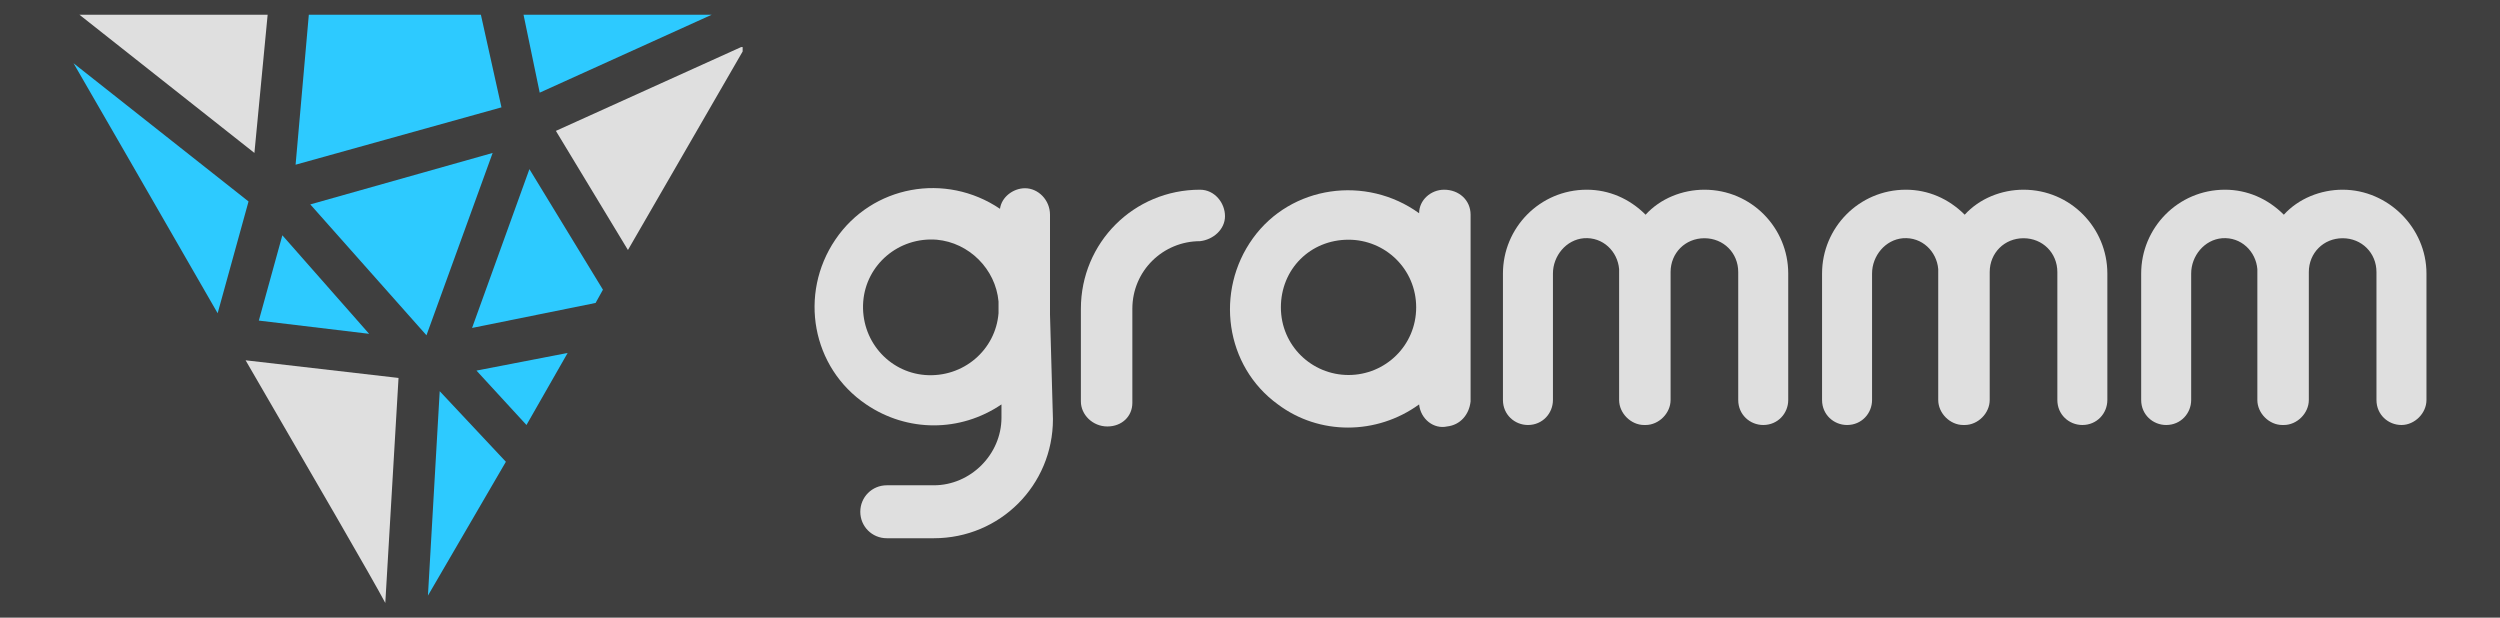
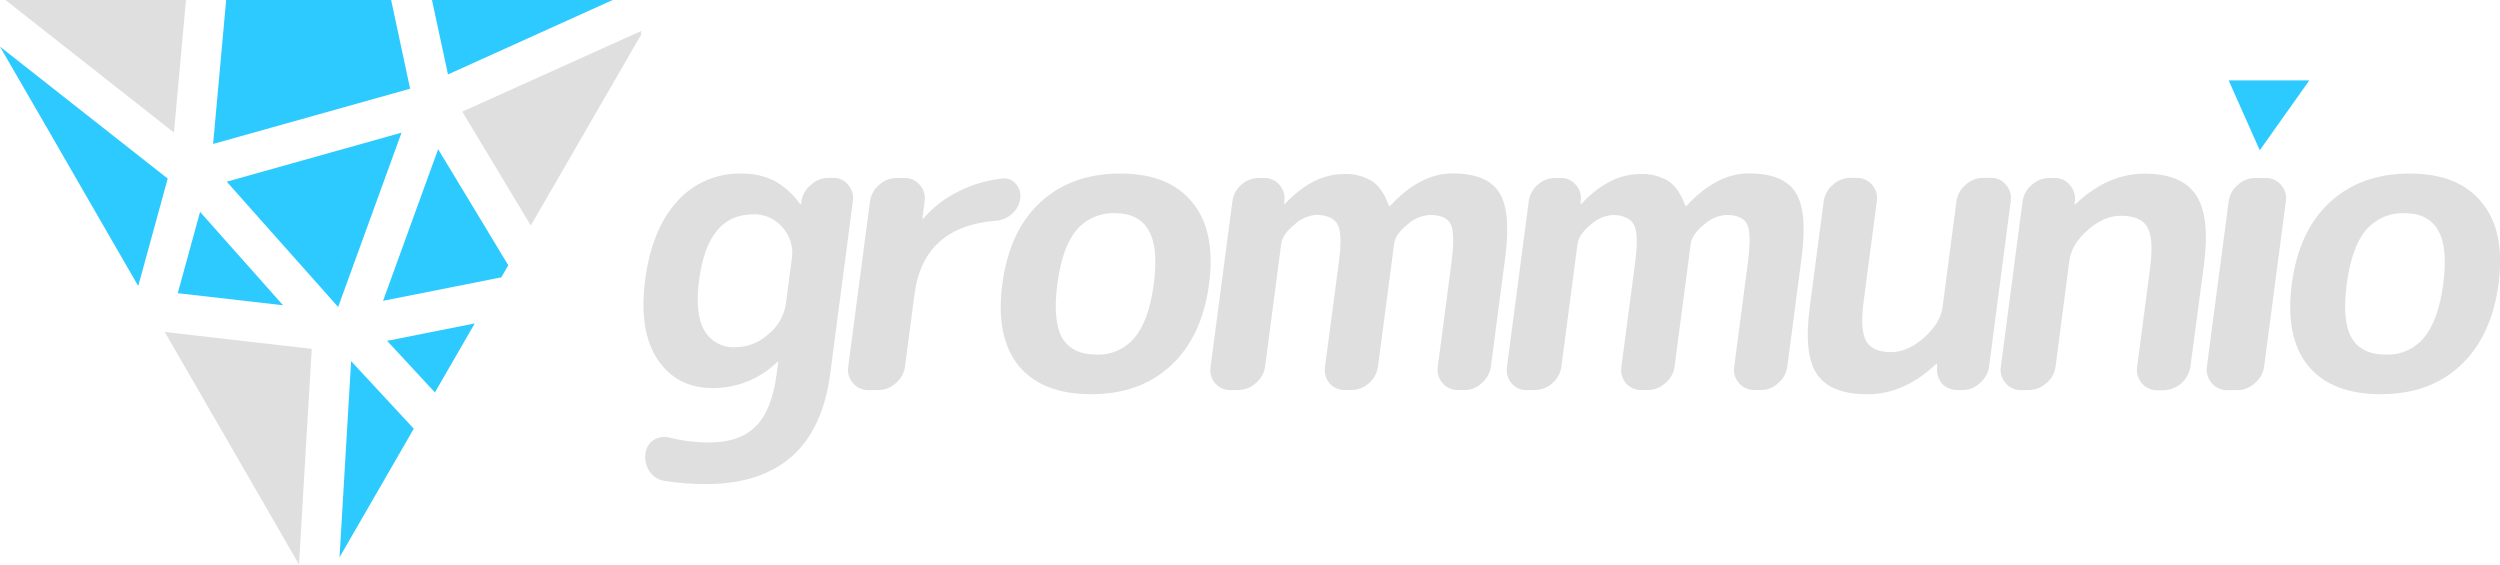
- <svg xmlns="http://www.w3.org/2000/svg" version="1.1" id="Layer_1" x="0px" y="0px" viewBox="0 0 170 42" style="enable-background:new 0 0 170 42;" xml:space="preserve">
-   <style type="text/css">
- 	.st0{fill:#3F3F3F;}
- 	.st1{fill:#DFDFDF;}
- 	.st2{fill:#2DCAFF;}
- </style>
-   <rect class="st0" width="170" height="42" />
-   <g>
-     <g id="text">
-       <path id="path48" class="st1" d="M75.3,29c-1,0-1.8-0.8-1.8-1.7c0,0,0,0,0,0v-6.3c0-4.5,3.6-8.1,8.1-8.1c1,0,1.7,0.9,1.7,1.8    c0,0.9-0.8,1.6-1.7,1.7c-2.5,0-4.6,2-4.6,4.6v6.4C77,28.3,76.3,29,75.3,29C75.3,29,75.3,29,75.3,29" />
-       <g id="g4575">
-         <path id="path40" class="st1" d="M71.4,20.4v1c0-0.2,0-0.3,0-0.5S71.4,20.6,71.4,20.4z" />
-         <path class="st1" d="M71.4,21.4v-1v-5.8c0-1-0.8-1.8-1.7-1.8c-0.8,0-1.6,0.6-1.7,1.4c-3.7-2.5-8.7-1.6-11.2,2.1     c-2.5,3.7-1.6,8.7,2.1,11.2c2.8,1.9,6.4,1.9,9.2,0v0.9c0,2.5-2.1,4.6-4.6,4.6l-3.2,0c-1,0-1.8,0.8-1.8,1.8c0,1,0.8,1.8,1.8,1.8     l3.2,0c4.5,0,8.1-3.6,8.1-8.1L71.4,21.4z M67.9,21.3c-0.2,2.5-2.4,4.4-5,4.2c-2.5-0.2-4.4-2.4-4.2-5c0.2-2.5,2.4-4.4,5-4.2     c2.2,0.2,4,2,4.2,4.2c0,0.1,0,0.3,0,0.4C67.9,21.1,67.9,21.2,67.9,21.3z" />
-         <path class="st1" d="M67.9,20.9c0,0.1,0,0.3,0,0.4v-0.8C67.9,20.7,67.9,20.8,67.9,20.9z" />
-       </g>
-       <path class="st1" d="M98.2,12.9c-0.9,0-1.7,0.7-1.7,1.6c-3.6-2.6-8.7-1.9-11.3,1.7c-2.6,3.6-1.9,8.7,1.7,11.3    c2.8,2.1,6.7,2.1,9.6,0c0.1,1,1,1.7,1.9,1.5c0.9-0.1,1.5-0.8,1.6-1.7V14.6C100,13.6,99.2,12.9,98.2,12.9    C98.2,12.9,98.2,12.9,98.2,12.9z M91.7,25.5c-2.5,0-4.6-2-4.6-4.6s2-4.6,4.6-4.6c2.5,0,4.6,2,4.6,4.6S94.2,25.5,91.7,25.5z" />
-       <path id="path60" class="st1" d="M115.9,12.9L115.9,12.9c-1.5,0-3,0.6-4,1.7c-1.1-1.1-2.5-1.7-4-1.7l0,0c-3.2,0-5.7,2.6-5.7,5.7    c0,0,0,0,0,0v8.6c0,1,0.8,1.7,1.7,1.7c1,0,1.7-0.8,1.7-1.7v-8.6c0-1.2,0.9-2.3,2.1-2.4c1.3-0.1,2.3,0.9,2.4,2.1c0,0.1,0,0.1,0,0.2    v8.7c0,0.9,0.8,1.7,1.7,1.7h0.1c0.9,0,1.7-0.8,1.7-1.7v-8.7c0-1.3,1-2.3,2.3-2.3l0,0c1.3,0,2.3,1,2.3,2.3v8.7c0,1,0.8,1.7,1.7,1.7    c1,0,1.7-0.8,1.7-1.7v-8.6C121.6,15.5,119.1,12.9,115.9,12.9" />
-       <path id="path64" class="st1" d="M137.6,12.9L137.6,12.9c-1.5,0-3,0.6-4,1.7c-1.1-1.1-2.5-1.7-4-1.7l0,0c-3.2,0-5.7,2.6-5.7,5.7    v8.6c0,1,0.8,1.7,1.7,1.7c1,0,1.7-0.8,1.7-1.7v-8.6c0-1.2,0.9-2.3,2.1-2.4c1.3-0.1,2.3,0.9,2.4,2.1c0,0.1,0,0.1,0,0.2v8.7    c0,0.9,0.8,1.7,1.7,1.7h0.1c0.9,0,1.7-0.8,1.7-1.7v-8.7c0-1.3,1-2.3,2.3-2.3l0,0c1.3,0,2.3,1,2.3,2.3v8.7c0,1,0.8,1.7,1.7,1.7    c1,0,1.7-0.8,1.7-1.7v-8.6C143.3,15.5,140.8,12.9,137.6,12.9" />
-       <path id="path68" class="st1" d="M159.3,12.9L159.3,12.9c-1.5,0-3,0.6-4,1.7c-1.1-1.1-2.5-1.7-4-1.7l0,0c-3.2,0-5.7,2.6-5.7,5.7    v8.6c0,1,0.8,1.7,1.7,1.7c1,0,1.7-0.8,1.7-1.7v-8.6c0-1.2,0.9-2.3,2.1-2.4c1.3-0.1,2.3,0.9,2.4,2.1c0,0.1,0,0.1,0,0.2v8.7    c0,0.9,0.8,1.7,1.7,1.7h0.1c0.9,0,1.7-0.8,1.7-1.7v-8.7c0-1.3,1-2.3,2.3-2.3l0,0c1.3,0,2.3,1,2.3,2.3v8.7c0,1,0.8,1.7,1.7,1.7    c0,0,0,0,0,0l0,0c0.9,0,1.7-0.8,1.7-1.7v-8.6C165,15.5,162.4,12.9,159.3,12.9L159.3,12.9" />
-     </g>
-     <g id="icon">
-       <path id="path92" class="st1" d="M50.4,3.2L37.8,8.9l4.9,8.1l7.8-13.5V3.2z" />
-       <path id="path72" class="st1" d="M17.3,10.4L18.2,1H5.4L17.3,10.4z" />
-       <path id="path76" class="st2" d="M17.6,21.8l7.5,0.9L19.2,16L17.6,21.8z" />
-       <path id="path80" class="st2" d="M16.9,13.7L5,4.3c1.4,2.4,4.9,8.5,9.8,17L16.9,13.7z" />
-       <path id="path84" class="st2" d="M20.1,11.2l14-3.9L32.7,1H21L20.1,11.2z" />
-       <path id="path88" class="st2" d="M33.5,10.4l-12.4,3.5l7.9,8.9L33.5,10.4z" />
-       <path id="path96" class="st2" d="M36.7,6.3L48.4,1H35.6L36.7,6.3z" />
-       <path id="path100" class="st2" d="M32.1,22.3l8.4-1.7l0.5-0.9l-5-8.2L32.1,22.3z" />
-       <path id="path104" class="st1" d="M27.1,25.7l-10.4-1.2c4.7,8.1,8.6,14.8,9.5,16.5L27.1,25.7z" />
-       <path id="path108" class="st2" d="M29.9,26.6l-0.8,13.9l5.3-9.1L29.9,26.6z" />
-       <path id="path112" class="st2" d="M32.4,25.2l3.4,3.7l2.8-4.9L32.4,25.2z" />
-     </g>
+ <svg xmlns="http://www.w3.org/2000/svg" viewBox="0 0 620 140">
+   <g id="grommunio">
+     <path d="M186.67,53.18q-11.14,0-13.28,16.21-1.11,8.42,1.28,12.57a8.33,8.33,0,0,0,7.67,4.15,12.13,12.13,0,0,0,8.23-3.24,11.92,11.92,0,0,0,4.34-7.6l1.44-11a9.43,9.43,0,0,0-2.3-7.9,9.32,9.32,0,0,0-7.38-3.24Zm-9.92,43.06q-8.92,0-13.66-7.09T160,69.39q1.67-12.57,7.94-19.45a20.65,20.65,0,0,1,15.8-6.9,18,18,0,0,1,8.18,1.73,18.83,18.83,0,0,1,6.44,5.77.24.24,0,0,0,.19.1.1.1,0,0,0,.11-.1l.1-.71a6.6,6.6,0,0,1,2.35-4,6.44,6.44,0,0,1,4.38-1.72h1.12a4.52,4.52,0,0,1,3.72,1.72,4.9,4.9,0,0,1,1.19,4L205.89,92.7q-3.6,27.36-31,27.36a66.68,66.68,0,0,1-10.13-.81,5.39,5.39,0,0,1-3.73-2.43,6.34,6.34,0,0,1-.94-4.46,4.53,4.53,0,0,1,2.05-3.25,4.86,4.86,0,0,1,3.83-.6,39.76,39.76,0,0,0,10,1.21q7.5,0,11.47-4T192.57,93l.42-3.14c0-.07,0-.1-.09-.1a.33.33,0,0,0-.22.1,22.78,22.78,0,0,1-15.94,6.38Zm38.61.51A4.83,4.83,0,0,1,211.54,95,4.91,4.91,0,0,1,210.35,91l5.42-41.14a6.4,6.4,0,0,1,2.25-4,6.32,6.32,0,0,1,4.28-1.72h2a4.82,4.82,0,0,1,3.82,1.72,4.9,4.9,0,0,1,1.19,4l-.56,4.26c0,.07,0,.1.09.1s.21,0,.22-.1a26.86,26.86,0,0,1,8.57-6.59,30.43,30.43,0,0,1,10.86-3.24A3.72,3.72,0,0,1,252,45.68a4.42,4.42,0,0,1,1,3.65A5.75,5.75,0,0,1,251,53a6.7,6.7,0,0,1-3.87,1.73Q229,56.11,226.81,72.94l-2.38,18A6.4,6.4,0,0,1,222.18,95a6.32,6.32,0,0,1-4.28,1.72Z" style="fill:#dfdfdf" />
+     <path id="B" d="M284.85,57.13q-2.39-4.26-8.36-4.26a11.92,11.92,0,0,0-9.58,4.26q-3.48,4.15-4.68,13.27t1.18,13.38q2.49,4.16,8.47,4.16a11.7,11.7,0,0,0,9.46-4.16q3.6-4.26,4.8-13.38T284.85,57.13Zm5.52,33.54q-7.64,7.1-19.79,7.09t-18-7.09q-5.74-7.2-4-20.27t9.34-20.16q7.74-7.2,19.9-7.2t17.9,7.2q5.85,7.09,4.13,20.16T290.37,90.67Z" style="fill:#dfdfdf" />
+     <path id="C" d="M305.13,96.75A4.82,4.82,0,0,1,301.31,95,5.1,5.1,0,0,1,300.22,91l5.42-41.14a6.59,6.59,0,0,1,2.15-4,6.32,6.32,0,0,1,4.28-1.72h1.42a4.72,4.72,0,0,1,3.74,1.62,4.92,4.92,0,0,1,1.3,4l-.09.71c0,.07,0,.1.09.1s.2,0,.21-.1q6.94-7.29,14.44-7.3a12.37,12.37,0,0,1,7.07,1.73q2.61,1.71,4.16,6.08c0,.06.06.1.19.1a.39.39,0,0,0,.22-.1Q352.23,43,360.24,43q8.4,0,11.45,4.56t1.68,15.71L369.73,91A6.4,6.4,0,0,1,367.48,95a6,6,0,0,1-4.18,1.72h-1.73A4.83,4.83,0,0,1,357.75,95,4.91,4.91,0,0,1,356.56,91l3.37-25.63c.65-4.93.61-8.18-.13-9.73s-2.47-2.33-5.17-2.33A9,9,0,0,0,349,55.71q-3,2.43-3.27,4.86l-4,30.4A6.4,6.4,0,0,1,339.51,95a6.32,6.32,0,0,1-4.28,1.72H333.5A4.83,4.83,0,0,1,329.68,95,5.14,5.14,0,0,1,328.59,91L332,65.34q1-7.31-.26-9.63t-5.15-2.43A9,9,0,0,0,321,55.71q-3,2.43-3.27,4.86l-4,30.4A6.4,6.4,0,0,1,311.44,95a6.32,6.32,0,0,1-4.28,1.72Z" style="fill:#dfdfdf" />
+     <path id="C-2" data-name="C" d="M378.64,96.75A4.82,4.82,0,0,1,374.82,95,5.1,5.1,0,0,1,373.73,91l5.41-41.14a6.65,6.65,0,0,1,2.16-4,6.32,6.32,0,0,1,4.28-1.72H387a4.72,4.72,0,0,1,3.74,1.62,4.92,4.92,0,0,1,1.3,4l-.09.71c0,.07,0,.1.08.1s.21,0,.22-.1q6.94-7.29,14.44-7.3a12.39,12.39,0,0,1,7.07,1.73q2.61,1.71,4.16,6.08c0,.06.06.1.19.1a.39.39,0,0,0,.22-.1Q425.74,43,433.74,43q8.42,0,11.46,4.56t1.68,15.71L443.24,91A6.4,6.4,0,0,1,441,95a6,6,0,0,1-4.18,1.72h-1.73A4.82,4.82,0,0,1,431.26,95,4.91,4.91,0,0,1,430.07,91l3.37-25.63c.65-4.93.61-8.18-.14-9.73s-2.46-2.33-5.16-2.33a9,9,0,0,0-5.59,2.43q-3,2.43-3.27,4.86l-4,30.4A6.4,6.4,0,0,1,413,95a6.32,6.32,0,0,1-4.28,1.72H407A4.82,4.82,0,0,1,403.19,95,5.14,5.14,0,0,1,402.1,91l3.38-25.63q1-7.31-.26-9.63t-5.15-2.43a9,9,0,0,0-5.59,2.43q-3,2.43-3.27,4.86l-4,30.4A6.4,6.4,0,0,1,385,95a6.32,6.32,0,0,1-4.28,1.72Z" style="fill:#dfdfdf" />
+     <path d="M463,97.76q-8.91,0-12.33-4.86t-1.85-16.72l3.47-26.35a6.42,6.42,0,0,1,2.26-4,6.31,6.31,0,0,1,4.28-1.72h1.62a4.82,4.82,0,0,1,3.82,1.72,4.9,4.9,0,0,1,1.19,4l-3.28,24.93q-.93,7.09.63,9.83c1.05,1.82,3.09,2.74,6.13,2.74,2.77,0,5.49-1.19,8.17-3.55s4.29-4.9,4.64-7.6l3.47-26.35a6.46,6.46,0,0,1,2.26-4,6.32,6.32,0,0,1,4.28-1.72h2a4.54,4.54,0,0,1,3.72,1.72,4.94,4.94,0,0,1,1.19,4L493.28,91A6.4,6.4,0,0,1,491,95a6,6,0,0,1-4.18,1.72h-1.32a5.14,5.14,0,0,1-3.94-1.62A5.58,5.58,0,0,1,480.41,91v-.7c0-.07,0-.11-.09-.11a.35.35,0,0,0-.22.11q-7.87,7.49-17.1,7.49Zm38.21-1A4.82,4.82,0,0,1,497.39,95,4.91,4.91,0,0,1,496.2,91l5.41-41.14a6.46,6.46,0,0,1,2.26-4,6.32,6.32,0,0,1,4.28-1.72h1.32a4.64,4.64,0,0,1,3.82,1.72,5,5,0,0,1,1.29,4l-.09.71c0,.07,0,.1.09.1a.31.31,0,0,0,.21-.1q7.89-7.5,17.1-7.5t12.69,5.27q3.57,5.17,2,17.33L543.21,91a6.91,6.91,0,0,1-6.53,5.78H535A4.87,4.87,0,0,1,531.13,95,5.14,5.14,0,0,1,530,91l3.2-24.32q1-7.59-.66-10.33c-1-1.89-3.24-2.84-6.62-2.84q-4.15,0-8.17,3.55t-4.55,7.6L509.77,91A6.4,6.4,0,0,1,507.52,95a6.32,6.32,0,0,1-4.28,1.72Zm51.11,0A4.84,4.84,0,0,1,548.49,95,5,5,0,0,1,547.3,91l5.42-41.14a6.4,6.4,0,0,1,2.25-4,6.32,6.32,0,0,1,4.28-1.72h2.64a4.82,4.82,0,0,1,3.82,1.72,4.9,4.9,0,0,1,1.19,4L561.49,91A6.46,6.46,0,0,1,559.23,95,6.32,6.32,0,0,1,555,96.75Z" style="fill:#dfdfdf" />
+     <path id="B-2" data-name="B" d="M604.64,57.13q-2.39-4.26-8.36-4.26a11.91,11.91,0,0,0-9.58,4.26Q583.22,61.29,582,70.4t1.18,13.38q2.49,4.16,8.47,4.16a11.72,11.72,0,0,0,9.47-4.16q3.6-4.26,4.8-13.38T604.64,57.13Zm5.51,33.54q-7.62,7.1-19.78,7.09t-18-7.09q-5.73-7.2-4-20.27t9.34-20.16q7.74-7.2,19.89-7.2t17.9,7.2q5.87,7.09,4.14,20.16T610.15,90.67Z" style="fill:#dfdfdf" />
+     <path d="M552.71,19.94l7.71,17.33,12.29-17.33Z" style="fill:#2dcaff" />
+   </g>
+   <g id="icon">
+     <path id="path92" d="M159,7.69l-44.36,20,17,28.23L159,8.6Z" style="fill:#dfdfdf" />
+     <path id="path72" d="M43.14,32.87,46.12,0H1.35Z" style="fill:#dfdfdf" />
+     <path id="path76" d="M44.08,72.71l26.12,3L49.62,52.55Z" style="fill:#2dcaff" />
+     <path id="path80" d="M41.59,44.29,0,11.57C5,20.13,17.17,41.3,34.28,70.94Z" style="fill:#2dcaff" />
+     <path id="path84" d="M52.85,35.7,101.71,22,97,0H56.09Z" style="fill:#2dcaff" />
+     <path id="path88" d="M99.58,32.9,56.23,45.06,83.86,76.13Z" style="fill:#2dcaff" />
+     <path id="path96" d="M111.1,18.46,151.94,0H107.13Z" style="fill:#2dcaff" />
+     <path id="path100" d="M95,74.6l29.32-5.82,1.73-3L108.66,37Z" style="fill:#2dcaff" />
+     <path id="path104" d="M77.31,86.52,40.85,82.33c16.44,28.46,30,51.9,33.3,57.67Z" style="fill:#dfdfdf" />
+     <path id="path108" d="M87.08,89.56,84.2,138.22l18.42-31.9Z" style="fill:#2dcaff" />
+     <path id="path112" d="M96,84.53l11.86,12.79,9.88-17.11Z" style="fill:#2dcaff" />
  </g>
</svg>
